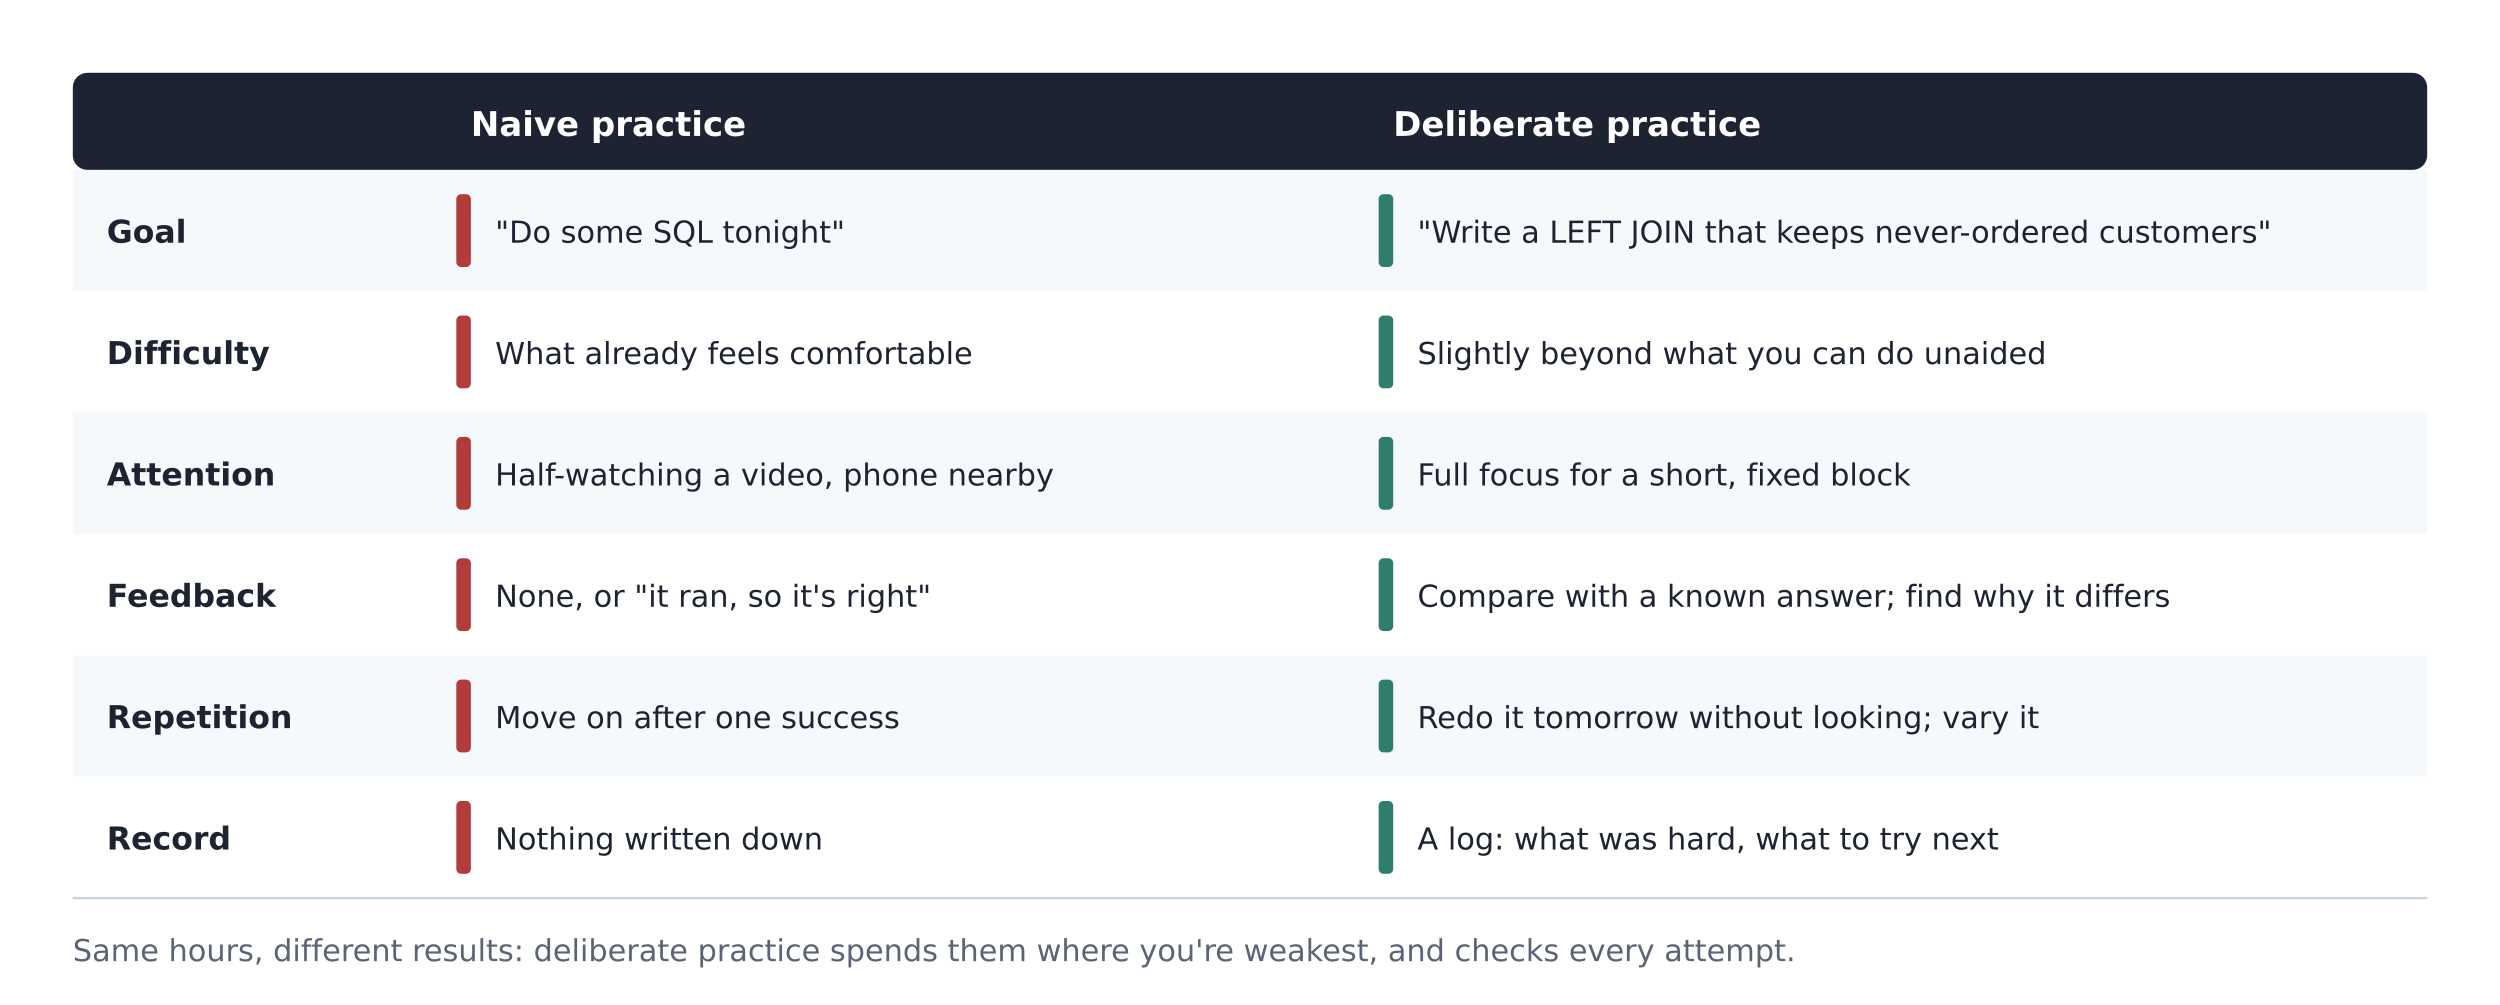
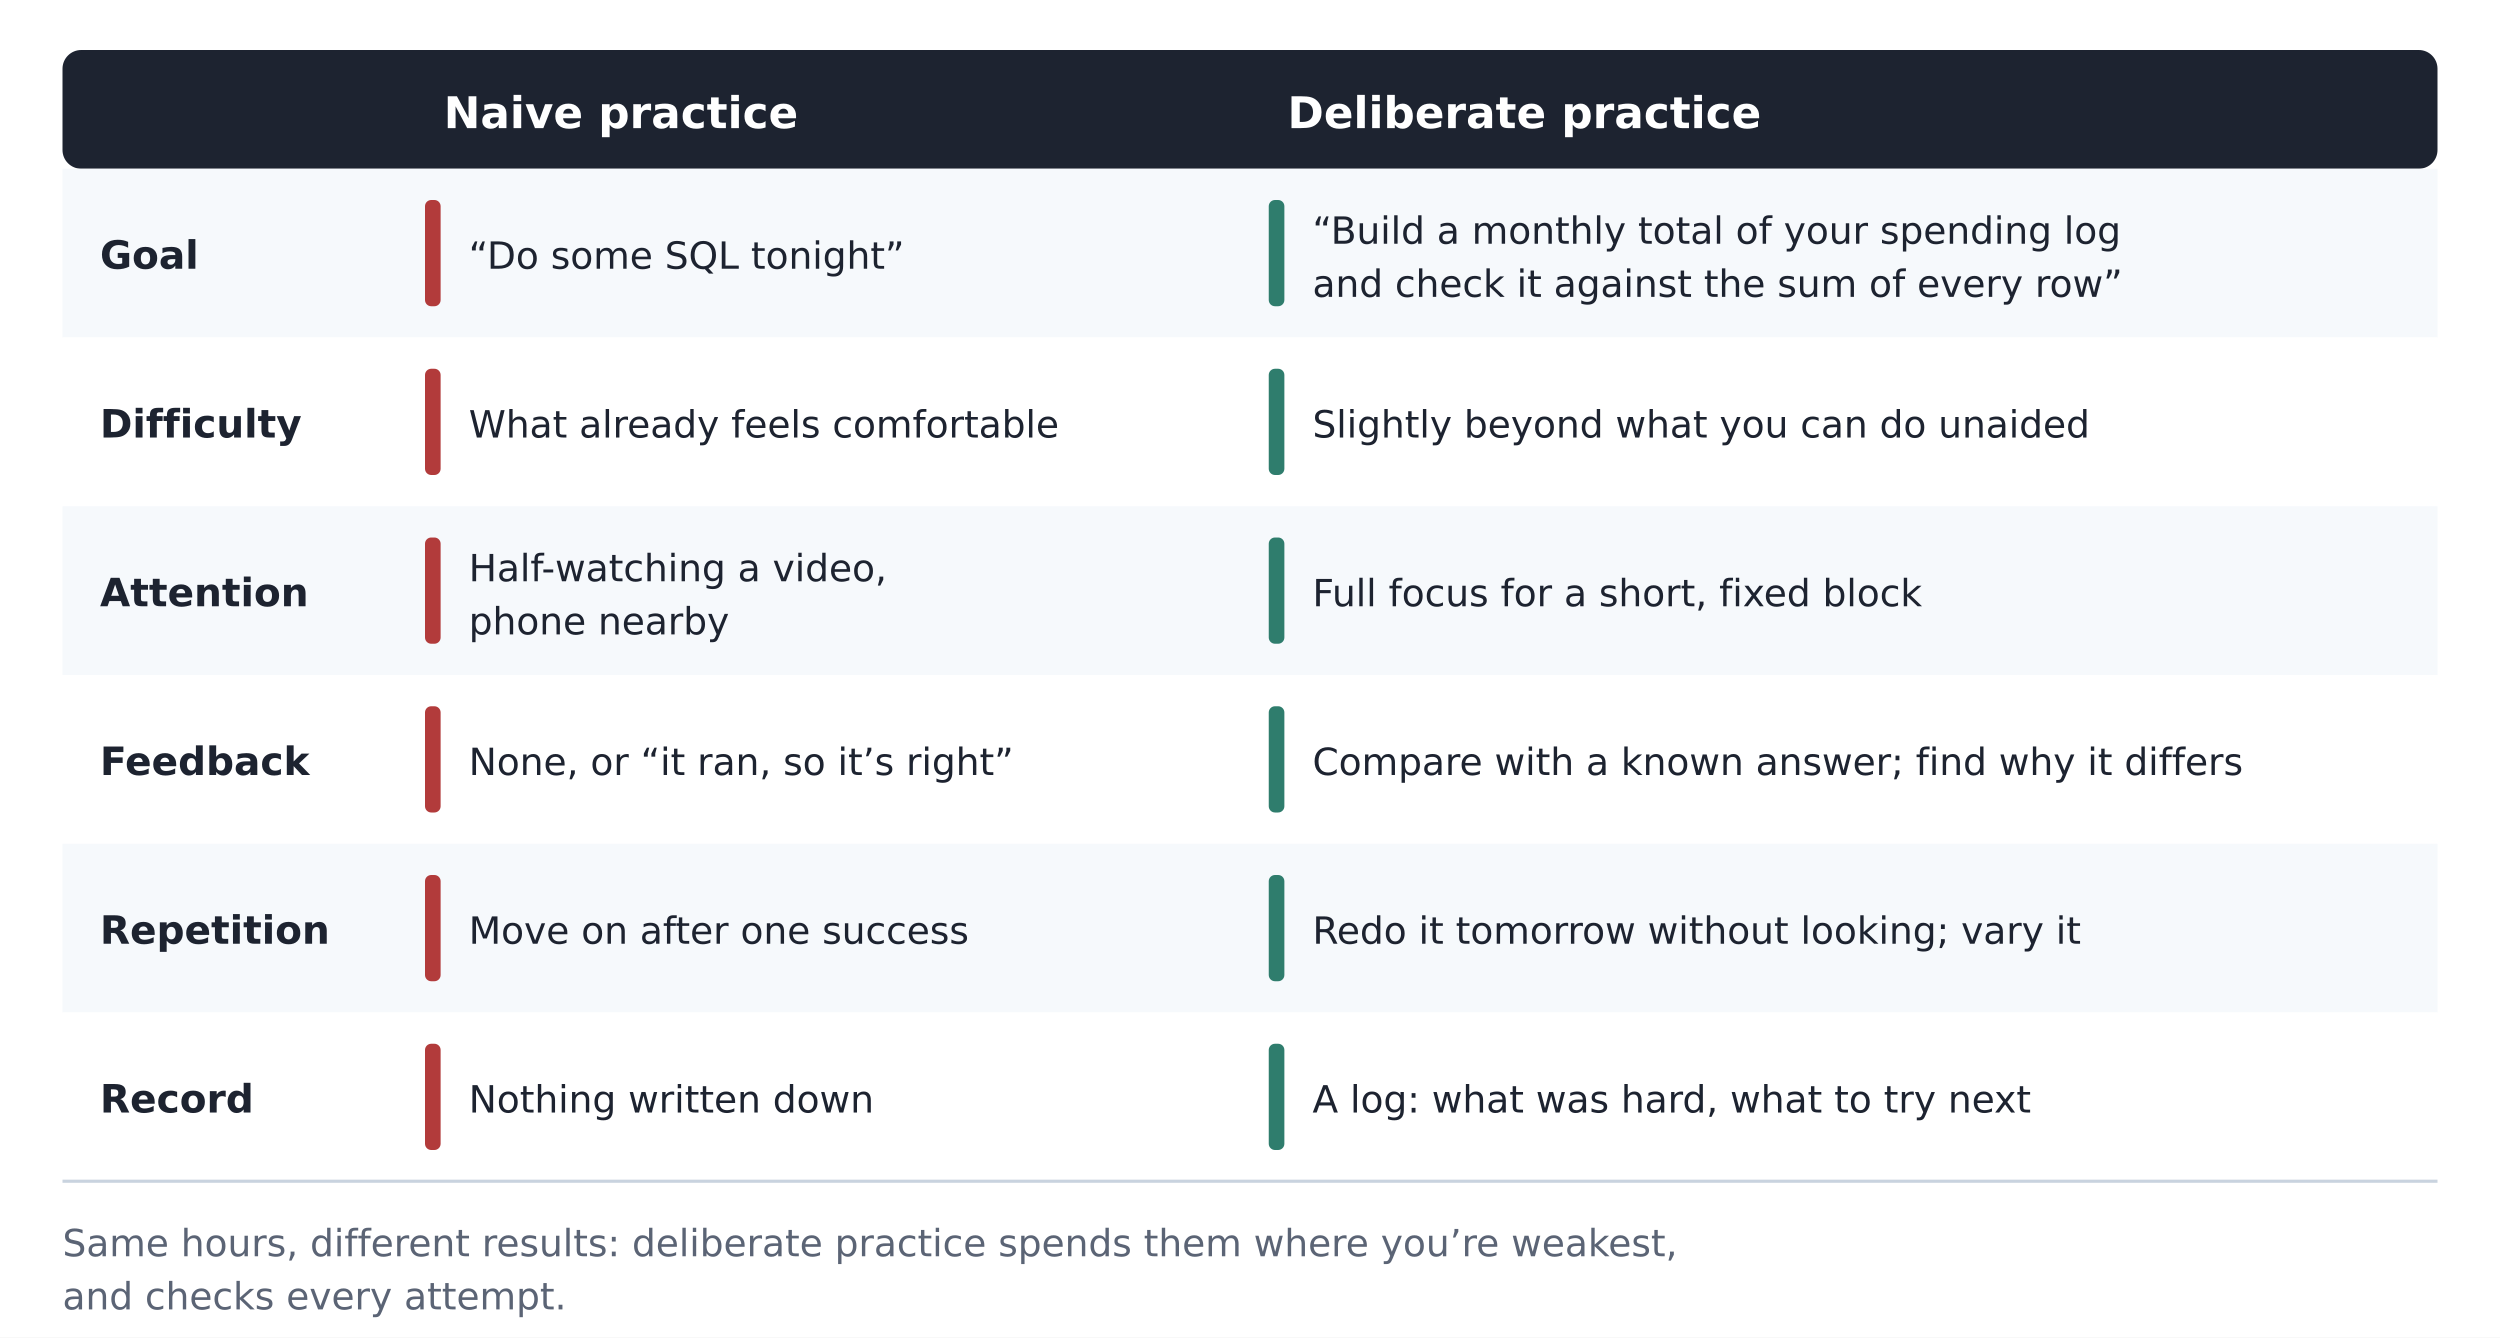
- <svg xmlns="http://www.w3.org/2000/svg" width="1030" height="414" viewBox="0 0 1030 414" font-family="DejaVu Sans, Arial, sans-serif">
-   <rect width="1030" height="414" fill="#ffffff" />
-   <rect x="30" y="30" width="970" height="40" rx="6" fill="#1d2330" stroke="none" stroke-width="1" />
-   <text x="44" y="56" font-size="13" fill="#fff" font-weight="bold" text-anchor="start" />
-   <text x="194" y="56" font-size="14" fill="#ffffff" font-weight="bold" text-anchor="start" font-family="Poppins, DejaVu Sans, sans-serif">Naive practice</text>
-   <text x="574" y="56" font-size="14" fill="#ffffff" font-weight="bold" text-anchor="start" font-family="Poppins, DejaVu Sans, sans-serif">Deliberate practice</text>
-   <rect x="30" y="70" width="970" height="50" rx="0" fill="#f6f9fc" stroke="none" stroke-width="1" />
-   <text x="44" y="100" font-size="13" fill="#1d2330" font-weight="bold" text-anchor="start">Goal</text>
-   <rect x="188" y="80" width="6" height="30" rx="2" fill="#b23b3b" stroke="none" stroke-width="1" />
-   <text x="204" y="100" font-size="12.5" fill="#1d2330" font-weight="normal" text-anchor="start">"Do some SQL tonight"</text>
-   <rect x="568" y="80" width="6" height="30" rx="2" fill="#2f7d6d" stroke="none" stroke-width="1" />
-   <text x="584" y="100" font-size="12.5" fill="#1d2330" font-weight="normal" text-anchor="start">"Write a LEFT JOIN that keeps never-ordered customers"</text>
-   <rect x="30" y="120" width="970" height="50" rx="0" fill="#fff" stroke="none" stroke-width="1" />
-   <text x="44" y="150" font-size="13" fill="#1d2330" font-weight="bold" text-anchor="start">Difficulty</text>
-   <rect x="188" y="130" width="6" height="30" rx="2" fill="#b23b3b" stroke="none" stroke-width="1" />
-   <text x="204" y="150" font-size="12.5" fill="#1d2330" font-weight="normal" text-anchor="start">What already feels comfortable</text>
-   <rect x="568" y="130" width="6" height="30" rx="2" fill="#2f7d6d" stroke="none" stroke-width="1" />
-   <text x="584" y="150" font-size="12.5" fill="#1d2330" font-weight="normal" text-anchor="start">Slightly beyond what you can do unaided</text>
-   <rect x="30" y="170" width="970" height="50" rx="0" fill="#f6f9fc" stroke="none" stroke-width="1" />
-   <text x="44" y="200" font-size="13" fill="#1d2330" font-weight="bold" text-anchor="start">Attention</text>
-   <rect x="188" y="180" width="6" height="30" rx="2" fill="#b23b3b" stroke="none" stroke-width="1" />
-   <text x="204" y="200" font-size="12.5" fill="#1d2330" font-weight="normal" text-anchor="start">Half-watching a video, phone nearby</text>
-   <rect x="568" y="180" width="6" height="30" rx="2" fill="#2f7d6d" stroke="none" stroke-width="1" />
-   <text x="584" y="200" font-size="12.5" fill="#1d2330" font-weight="normal" text-anchor="start">Full focus for a short, fixed block</text>
-   <rect x="30" y="220" width="970" height="50" rx="0" fill="#fff" stroke="none" stroke-width="1" />
-   <text x="44" y="250" font-size="13" fill="#1d2330" font-weight="bold" text-anchor="start">Feedback</text>
-   <rect x="188" y="230" width="6" height="30" rx="2" fill="#b23b3b" stroke="none" stroke-width="1" />
-   <text x="204" y="250" font-size="12.5" fill="#1d2330" font-weight="normal" text-anchor="start">None, or "it ran, so it's right"</text>
-   <rect x="568" y="230" width="6" height="30" rx="2" fill="#2f7d6d" stroke="none" stroke-width="1" />
-   <text x="584" y="250" font-size="12.5" fill="#1d2330" font-weight="normal" text-anchor="start">Compare with a known answer; find why it differs</text>
-   <rect x="30" y="270" width="970" height="50" rx="0" fill="#f6f9fc" stroke="none" stroke-width="1" />
-   <text x="44" y="300" font-size="13" fill="#1d2330" font-weight="bold" text-anchor="start">Repetition</text>
-   <rect x="188" y="280" width="6" height="30" rx="2" fill="#b23b3b" stroke="none" stroke-width="1" />
-   <text x="204" y="300" font-size="12.5" fill="#1d2330" font-weight="normal" text-anchor="start">Move on after one success</text>
-   <rect x="568" y="280" width="6" height="30" rx="2" fill="#2f7d6d" stroke="none" stroke-width="1" />
-   <text x="584" y="300" font-size="12.5" fill="#1d2330" font-weight="normal" text-anchor="start">Redo it tomorrow without looking; vary it</text>
-   <rect x="30" y="320" width="970" height="50" rx="0" fill="#fff" stroke="none" stroke-width="1" />
-   <text x="44" y="350" font-size="13" fill="#1d2330" font-weight="bold" text-anchor="start">Record</text>
-   <rect x="188" y="330" width="6" height="30" rx="2" fill="#b23b3b" stroke="none" stroke-width="1" />
-   <text x="204" y="350" font-size="12.5" fill="#1d2330" font-weight="normal" text-anchor="start">Nothing written down</text>
-   <rect x="568" y="330" width="6" height="30" rx="2" fill="#2f7d6d" stroke="none" stroke-width="1" />
-   <text x="584" y="350" font-size="12.5" fill="#1d2330" font-weight="normal" text-anchor="start">A log: what was hard, what to try next</text>
-   <path d="M30,370 H1000" fill="none" stroke="#c9d3df" stroke-width="1" stroke-linejoin="round" />
-   <text x="30" y="396" font-size="12.5" fill="#5b6475" font-weight="normal" text-anchor="start">Same hours, different results: deliberate practice spends them where you're weakest, and checks every attempt.</text>
+ <svg xmlns="http://www.w3.org/2000/svg" width="800" height="428" viewBox="0 0 800 428" font-family="DejaVu Sans, Arial, sans-serif">
+   <rect width="800" height="428" fill="#ffffff" />
+   <rect x="20" y="16" width="760" height="38" rx="6" fill="#1d2330" stroke="none" stroke-width="1" />
+   <text x="142" y="41" font-size="14" fill="#ffffff" font-weight="bold" text-anchor="start" font-family="Poppins, DejaVu Sans, sans-serif">Naive practice</text>
+   <text x="412" y="41" font-size="14" fill="#ffffff" font-weight="bold" text-anchor="start" font-family="Poppins, DejaVu Sans, sans-serif">Deliberate practice</text>
+   <rect x="20" y="54" width="760" height="54" rx="0" fill="#f6f9fc" stroke="none" stroke-width="1" />
+   <text x="32" y="86" font-size="12.5" fill="#1d2330" font-weight="bold" text-anchor="start">Goal</text>
+   <rect x="136" y="64" width="5" height="34" rx="2" fill="#b23b3b" stroke="none" stroke-width="1" />
+   <text x="150" y="86" font-size="12" fill="#1d2330" font-weight="normal" text-anchor="start">“Do some SQL tonight”</text>
+   <rect x="406" y="64" width="5" height="34" rx="2" fill="#2f7d6d" stroke="none" stroke-width="1" />
+   <text x="420" y="78" font-size="12" fill="#1d2330" font-weight="normal" text-anchor="start">“Build a monthly total of your spending log</text>
+   <text x="420" y="95" font-size="12" fill="#1d2330" font-weight="normal" text-anchor="start">and check it against the sum of every row”</text>
+   <rect x="20" y="108" width="760" height="54" rx="0" fill="#fff" stroke="none" stroke-width="1" />
+   <text x="32" y="140" font-size="12.5" fill="#1d2330" font-weight="bold" text-anchor="start">Difficulty</text>
+   <rect x="136" y="118" width="5" height="34" rx="2" fill="#b23b3b" stroke="none" stroke-width="1" />
+   <text x="150" y="140" font-size="12" fill="#1d2330" font-weight="normal" text-anchor="start">What already feels comfortable</text>
+   <rect x="406" y="118" width="5" height="34" rx="2" fill="#2f7d6d" stroke="none" stroke-width="1" />
+   <text x="420" y="140" font-size="12" fill="#1d2330" font-weight="normal" text-anchor="start">Slightly beyond what you can do unaided</text>
+   <rect x="20" y="162" width="760" height="54" rx="0" fill="#f6f9fc" stroke="none" stroke-width="1" />
+   <text x="32" y="194" font-size="12.5" fill="#1d2330" font-weight="bold" text-anchor="start">Attention</text>
+   <rect x="136" y="172" width="5" height="34" rx="2" fill="#b23b3b" stroke="none" stroke-width="1" />
+   <text x="150" y="186" font-size="12" fill="#1d2330" font-weight="normal" text-anchor="start">Half-watching a video,</text>
+   <text x="150" y="203" font-size="12" fill="#1d2330" font-weight="normal" text-anchor="start">phone nearby</text>
+   <rect x="406" y="172" width="5" height="34" rx="2" fill="#2f7d6d" stroke="none" stroke-width="1" />
+   <text x="420" y="194" font-size="12" fill="#1d2330" font-weight="normal" text-anchor="start">Full focus for a short, fixed block</text>
+   <rect x="20" y="216" width="760" height="54" rx="0" fill="#fff" stroke="none" stroke-width="1" />
+   <text x="32" y="248" font-size="12.5" fill="#1d2330" font-weight="bold" text-anchor="start">Feedback</text>
+   <rect x="136" y="226" width="5" height="34" rx="2" fill="#b23b3b" stroke="none" stroke-width="1" />
+   <text x="150" y="248" font-size="12" fill="#1d2330" font-weight="normal" text-anchor="start">None, or “it ran, so it’s right”</text>
+   <rect x="406" y="226" width="5" height="34" rx="2" fill="#2f7d6d" stroke="none" stroke-width="1" />
+   <text x="420" y="248" font-size="12" fill="#1d2330" font-weight="normal" text-anchor="start">Compare with a known answer; find why it differs</text>
+   <rect x="20" y="270" width="760" height="54" rx="0" fill="#f6f9fc" stroke="none" stroke-width="1" />
+   <text x="32" y="302" font-size="12.5" fill="#1d2330" font-weight="bold" text-anchor="start">Repetition</text>
+   <rect x="136" y="280" width="5" height="34" rx="2" fill="#b23b3b" stroke="none" stroke-width="1" />
+   <text x="150" y="302" font-size="12" fill="#1d2330" font-weight="normal" text-anchor="start">Move on after one success</text>
+   <rect x="406" y="280" width="5" height="34" rx="2" fill="#2f7d6d" stroke="none" stroke-width="1" />
+   <text x="420" y="302" font-size="12" fill="#1d2330" font-weight="normal" text-anchor="start">Redo it tomorrow without looking; vary it</text>
+   <rect x="20" y="324" width="760" height="54" rx="0" fill="#fff" stroke="none" stroke-width="1" />
+   <text x="32" y="356" font-size="12.5" fill="#1d2330" font-weight="bold" text-anchor="start">Record</text>
+   <rect x="136" y="334" width="5" height="34" rx="2" fill="#b23b3b" stroke="none" stroke-width="1" />
+   <text x="150" y="356" font-size="12" fill="#1d2330" font-weight="normal" text-anchor="start">Nothing written down</text>
+   <rect x="406" y="334" width="5" height="34" rx="2" fill="#2f7d6d" stroke="none" stroke-width="1" />
+   <text x="420" y="356" font-size="12" fill="#1d2330" font-weight="normal" text-anchor="start">A log: what was hard, what to try next</text>
+   <path d="M20,378 H780" fill="none" stroke="#c9d3df" stroke-width="1" stroke-linejoin="round" />
+   <text x="20" y="402" font-size="12" fill="#5b6475" font-weight="normal" text-anchor="start">Same hours, different results: deliberate practice spends them where you’re weakest,</text>
+   <text x="20" y="419" font-size="12" fill="#5b6475" font-weight="normal" text-anchor="start">and checks every attempt.</text>
</svg>
